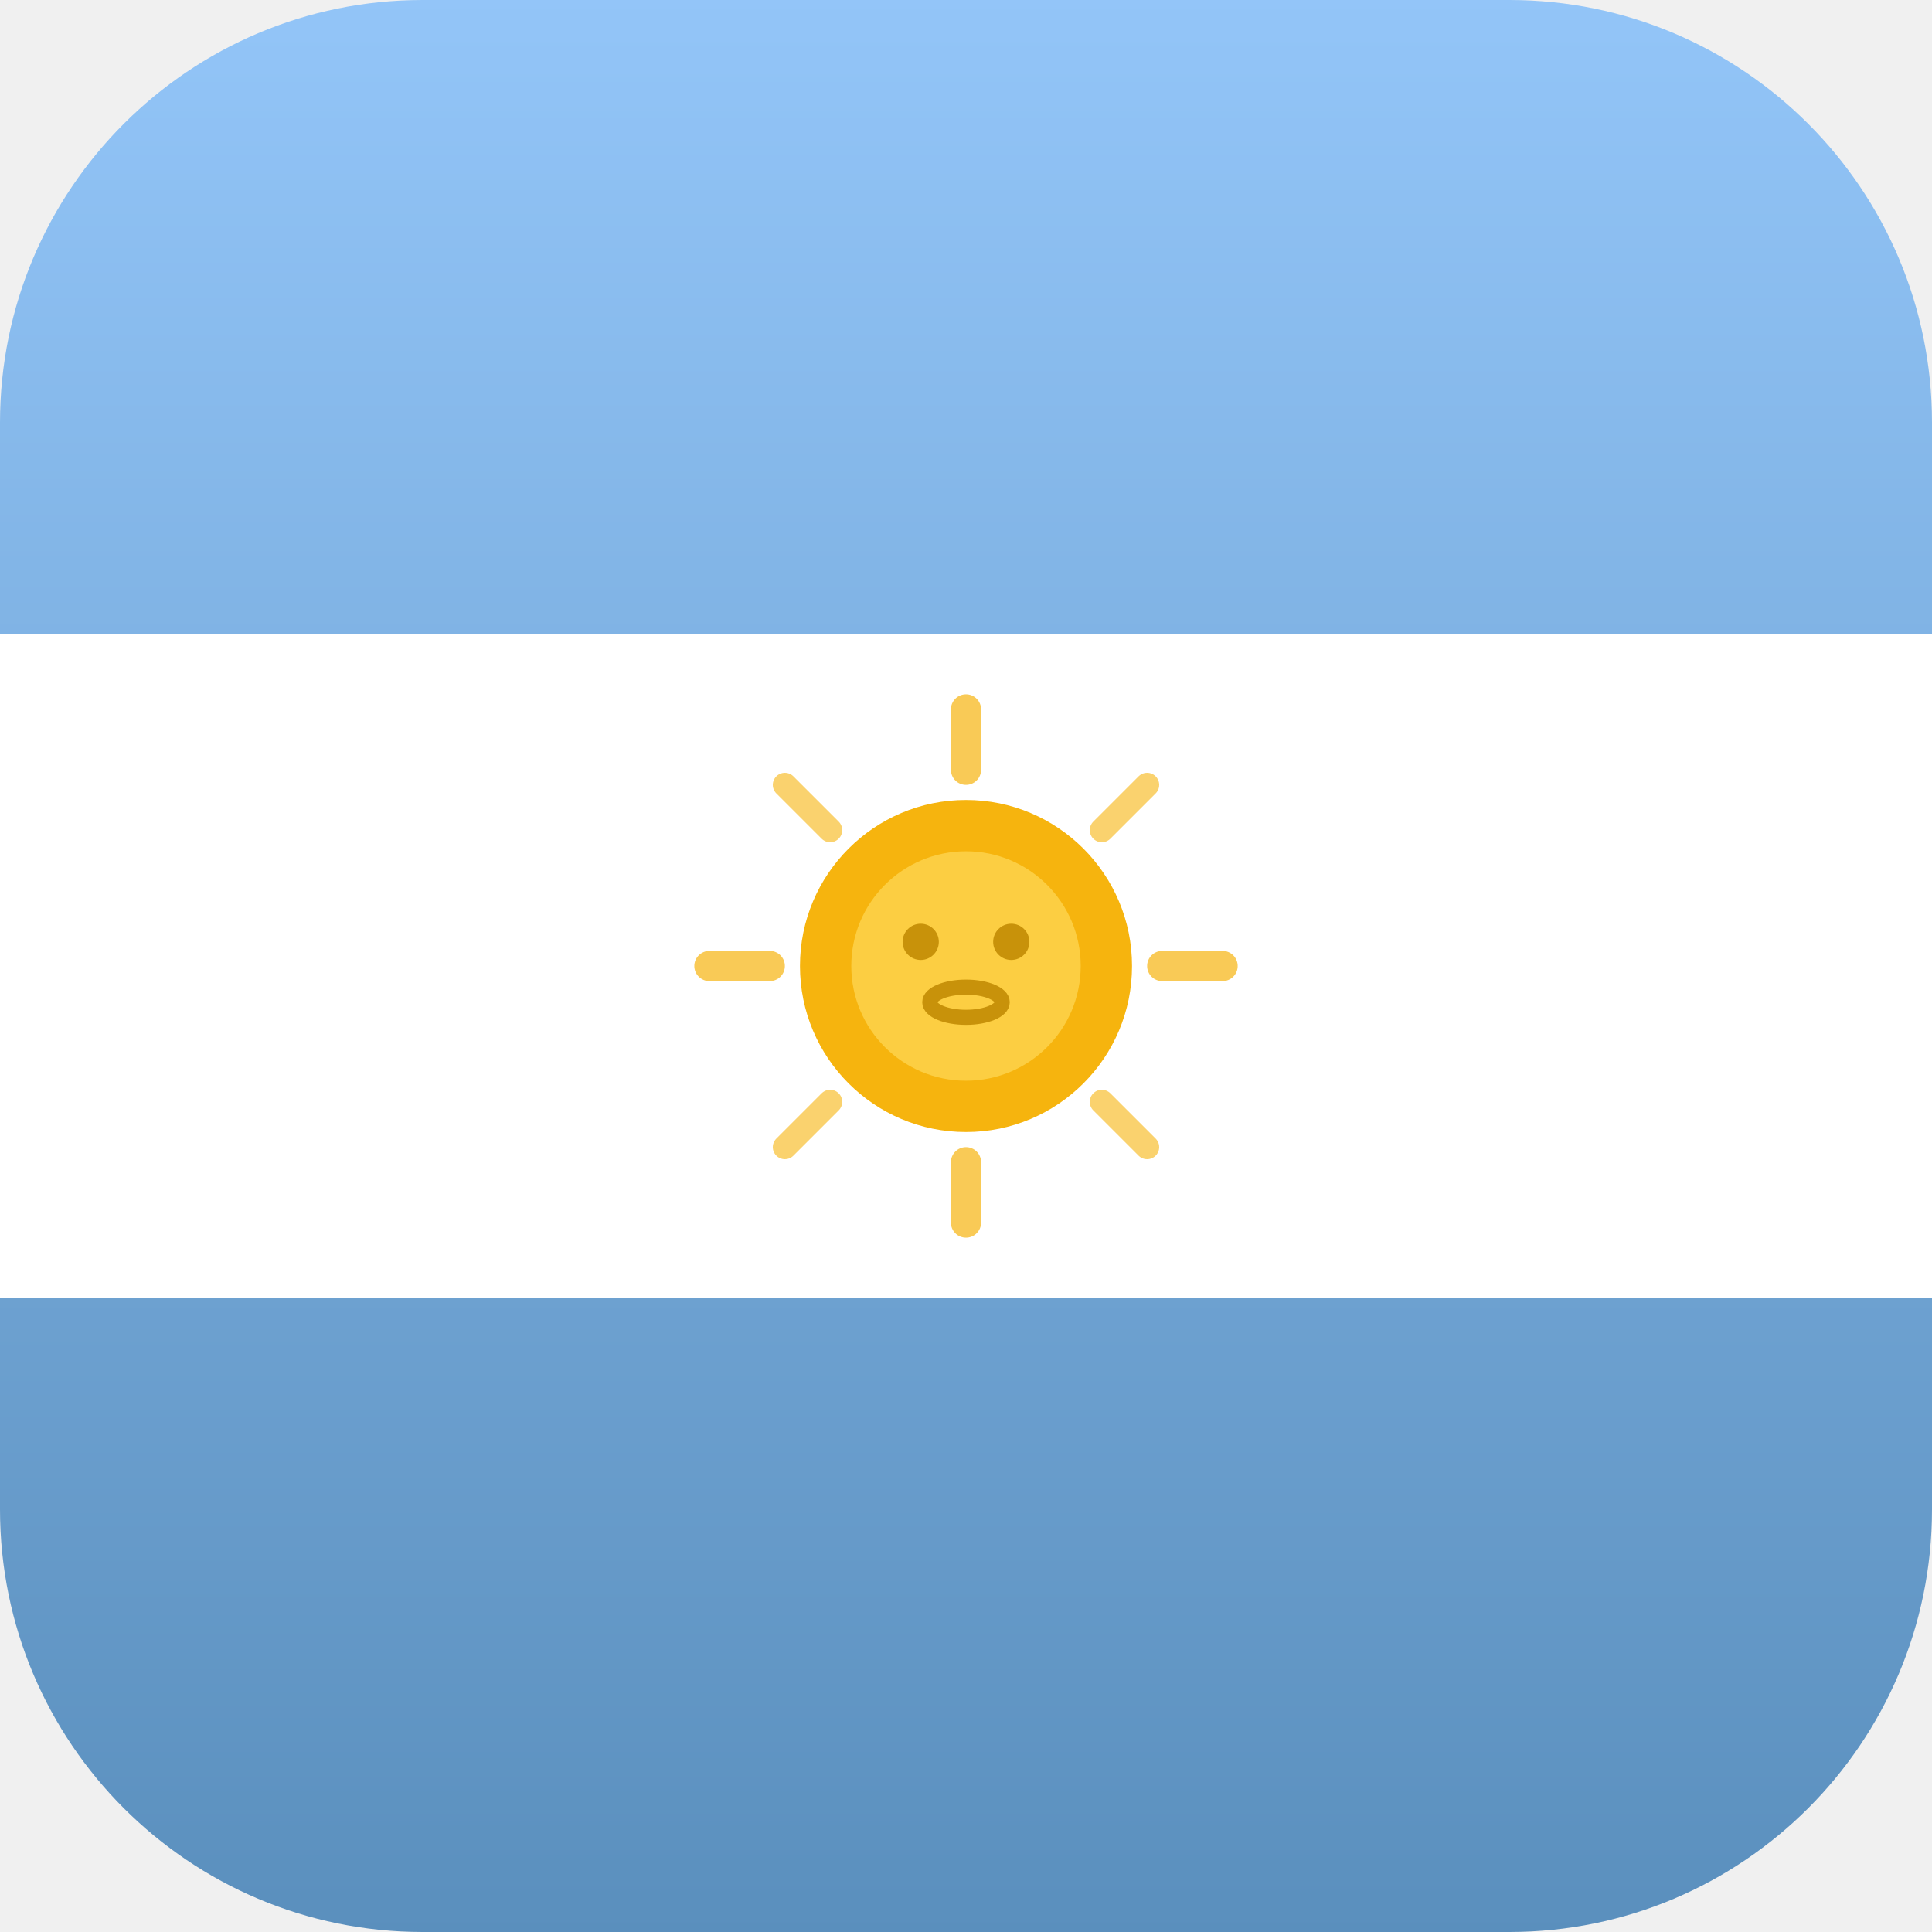
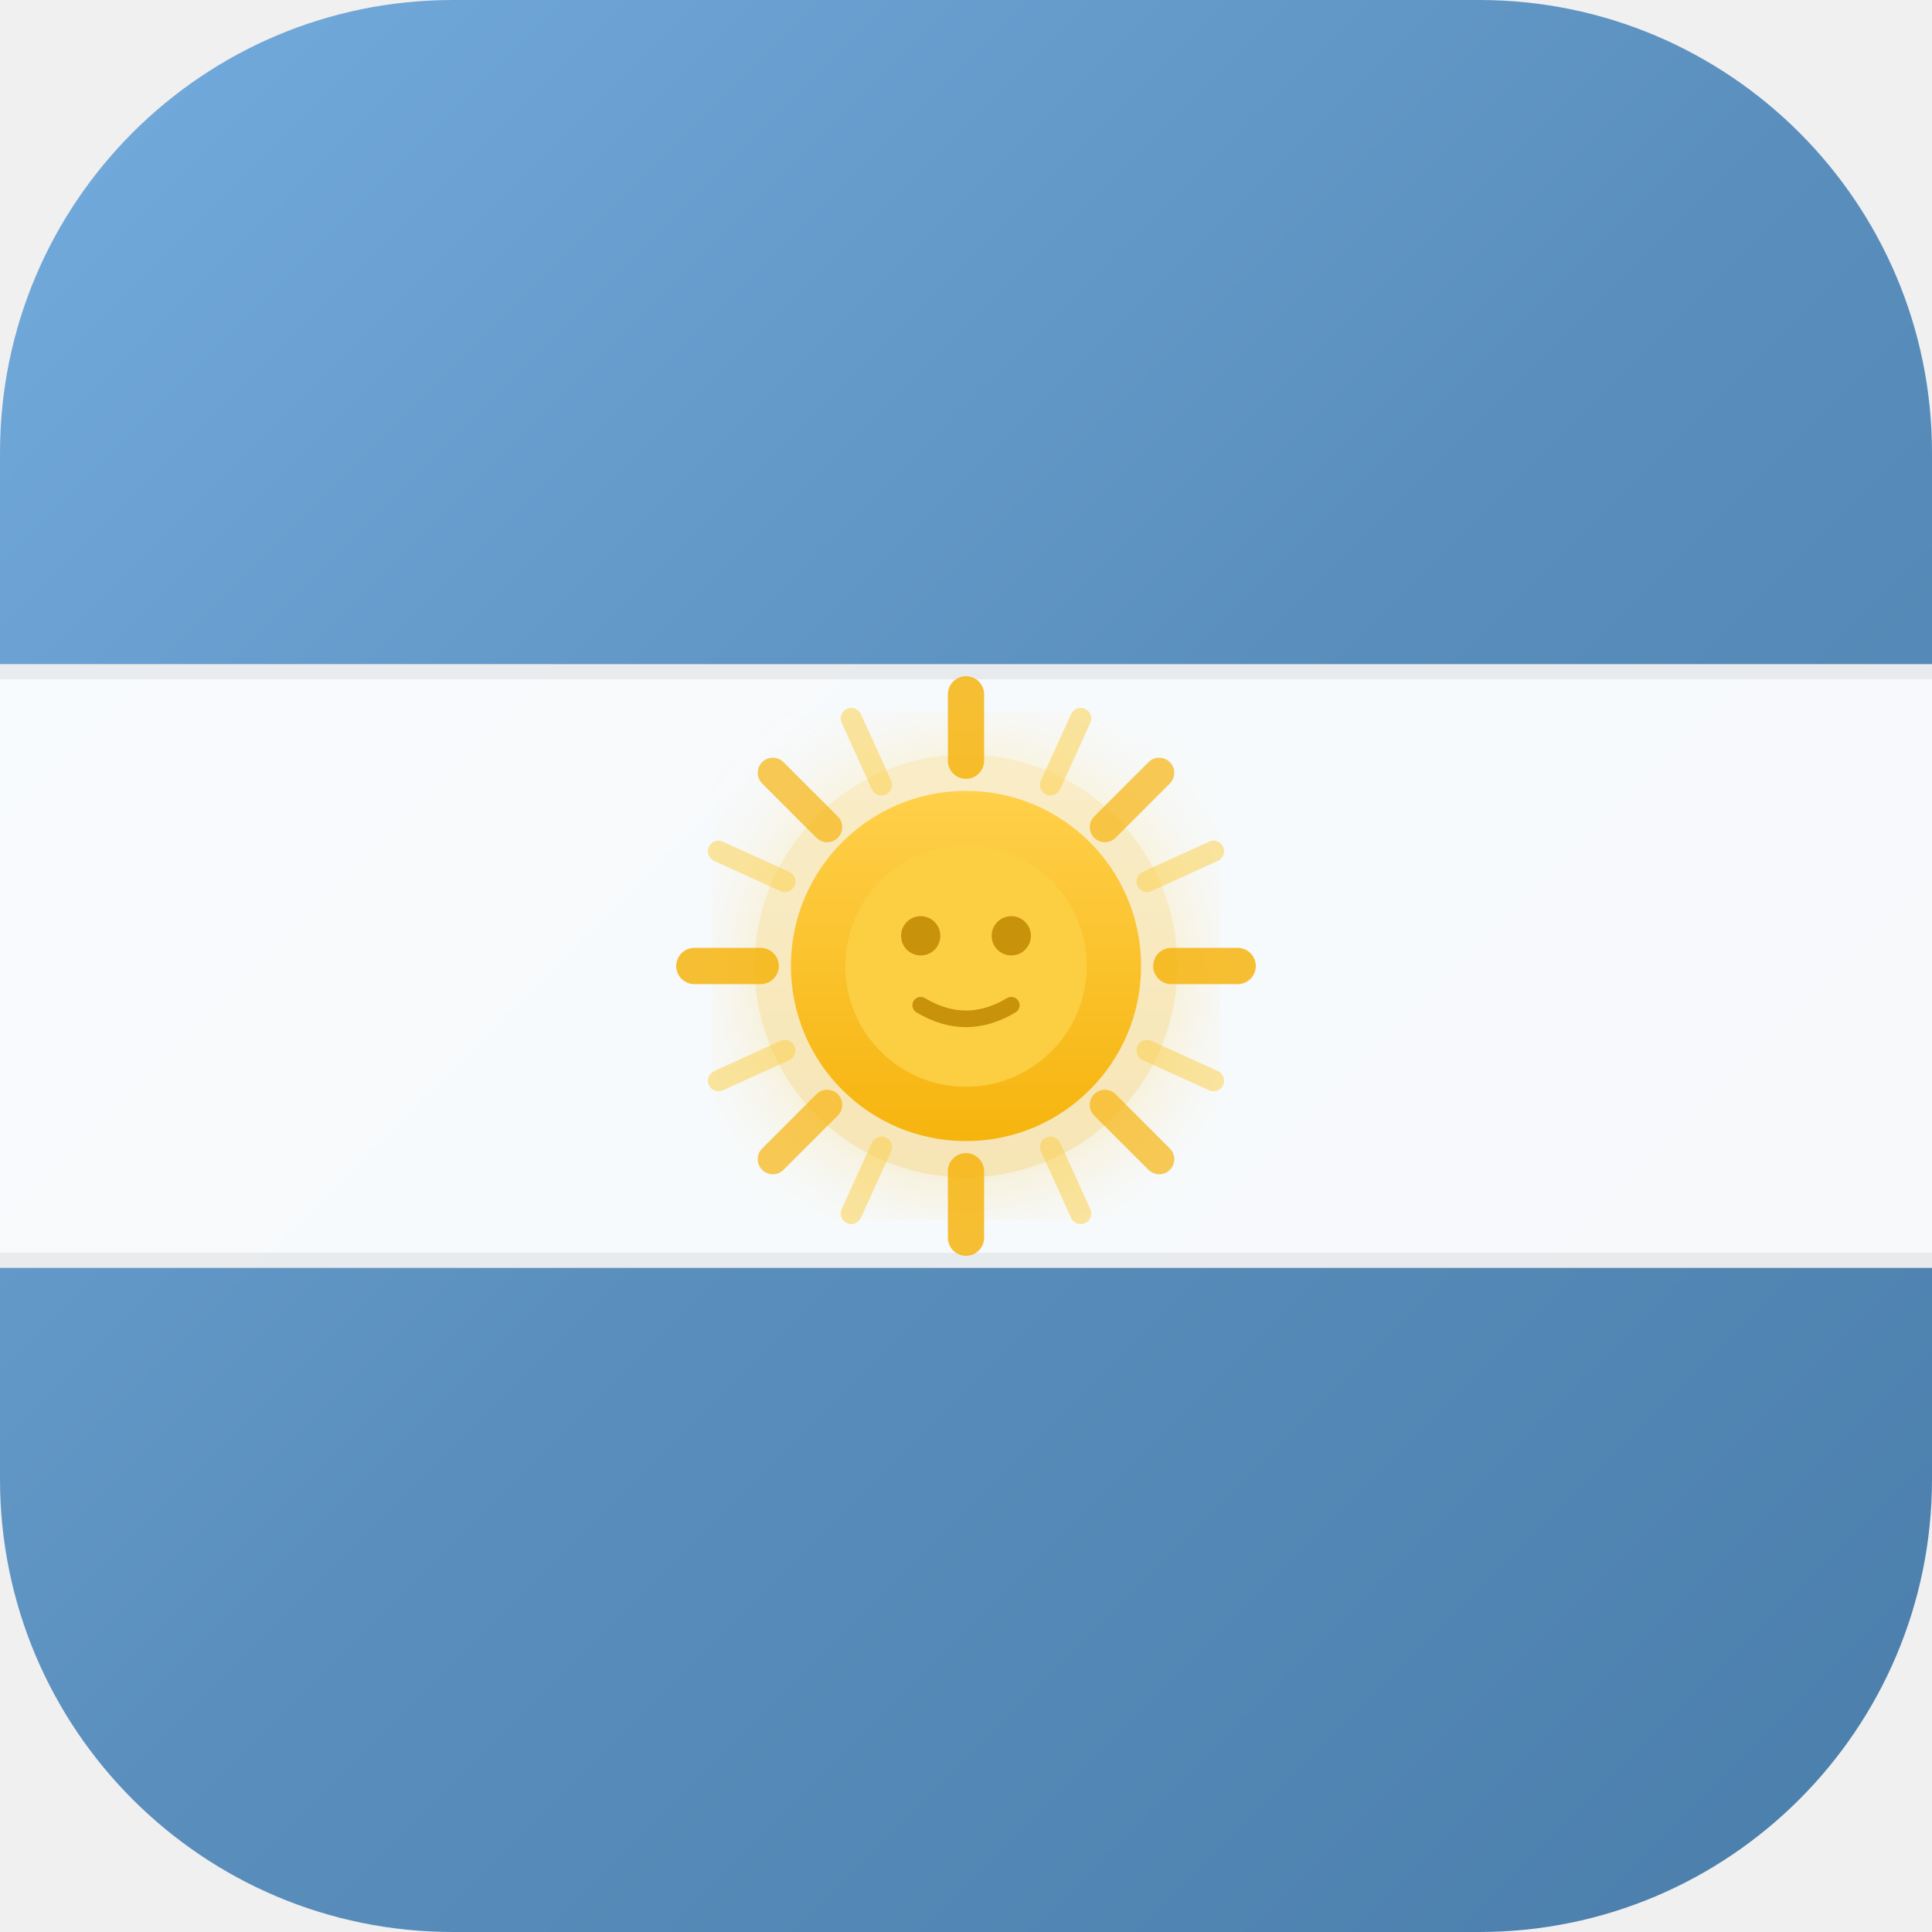
<svg xmlns="http://www.w3.org/2000/svg" viewBox="0 0 64 64">
  <defs>
-     <linearGradient id="g" x1="0" y1="0" x2="0" y2="1">
-       <stop offset="0%" stop-color="#93C5F8" />
-       <stop offset="100%" stop-color="#5A8FBD" />
+     <linearGradient id="bg" x1="0" y1="0" x2="1" y2="1">
+       <stop offset="0%" stop-color="#74ACDF" />
+       <stop offset="50%" stop-color="#5A8FBD" />
+       <stop offset="100%" stop-color="#4A7DAA" />
    </linearGradient>
+     <linearGradient id="sol-grad" x1="0" y1="0" x2="0" y2="1">
+       <stop offset="0%" stop-color="#FFD04A" />
+       <stop offset="100%" stop-color="#F6B40E" />
+     </linearGradient>
+     <filter id="glow">
+       <feGaussianBlur stdDeviation="1.5" result="blur" />
+       <feMerge>
+         <feMergeNode in="blur" />
+         <feMergeNode in="SourceGraphic" />
+       </feMerge>
+     </filter>
  </defs>
-   <rect width="64" height="64" rx="14" fill="url(#g)" />
-   <rect y="21" width="64" height="22" fill="#FFFFFF" />
-   <circle cx="32" cy="32" r="5.5" fill="#F6B40E" />
-   <circle cx="32" cy="32" r="3.8" fill="#FCCE42" />
+   <rect width="64" height="64" rx="15" fill="url(#bg)" />
+   <rect y="22" width="64" height="20" fill="#FFFFFF" opacity="0.95" />
+   <rect y="22" width="64" height="0.5" fill="rgba(0,0,0,0.06)" />
+   <rect y="41.5" width="64" height="0.5" fill="rgba(0,0,0,0.06)" />
+   <circle cx="32" cy="32" r="7" fill="url(#sol-grad)" filter="url(#glow)" opacity="0.3" />
+   <circle cx="32" cy="32" r="5.8" fill="url(#sol-grad)" />
+   <circle cx="32" cy="32" r="4" fill="#FCCE42" />
+   <g stroke="#F6B40E" stroke-width="1.2" stroke-linecap="round" opacity="0.85">
+     <line x1="32" y1="23" x2="32" y2="25.2" />
+     <line x1="32" y1="38.8" x2="32" y2="41" />
+     <line x1="23" y1="32" x2="25.2" y2="32" />
+     <line x1="38.8" y1="32" x2="41" y2="32" />
+   </g>
  <g stroke="#F6B40E" stroke-width="1" stroke-linecap="round" opacity="0.7">
-     <line x1="32" y1="23.5" x2="32" y2="25.5" />
-     <line x1="32" y1="38.5" x2="32" y2="40.5" />
-     <line x1="23.5" y1="32" x2="25.5" y2="32" />
-     <line x1="38.5" y1="32" x2="40.5" y2="32" />
+     <line x1="25.6" y1="25.6" x2="27.4" y2="27.4" />
+     <line x1="36.6" y1="36.6" x2="38.4" y2="38.4" />
+     <line x1="38.4" y1="25.6" x2="36.6" y2="27.4" />
+     <line x1="27.4" y1="36.6" x2="25.6" y2="38.4" />
  </g>
-   <g stroke="#F6B40E" stroke-width="0.8" stroke-linecap="round" opacity="0.6">
-     <line x1="26" y1="26" x2="27.5" y2="27.5" />
-     <line x1="36.5" y1="36.5" x2="38" y2="38" />
-     <line x1="38" y1="26" x2="36.5" y2="27.5" />
-     <line x1="27.5" y1="36.5" x2="26" y2="38" />
+   <g stroke="#FCCE42" stroke-width="0.7" stroke-linecap="round" opacity="0.5">
+     <line x1="28.2" y1="23.8" x2="29.2" y2="26" />
+     <line x1="35.8" y1="23.8" x2="34.8" y2="26" />
+     <line x1="23.8" y1="28.2" x2="26" y2="29.2" />
+     <line x1="23.8" y1="35.8" x2="26" y2="34.8" />
+     <line x1="40.2" y1="28.2" x2="38" y2="29.2" />
+     <line x1="40.2" y1="35.8" x2="38" y2="34.8" />
+     <line x1="28.2" y1="40.2" x2="29.2" y2="38" />
+     <line x1="35.8" y1="40.2" x2="34.8" y2="38" />
  </g>
-   <circle cx="30.5" cy="31.2" r="0.6" fill="#C8920A" />
-   <circle cx="33.5" cy="31.2" r="0.6" fill="#C8920A" />
-   <ellipse cx="32" cy="33.2" rx="1.2" ry="0.5" fill="none" stroke="#C8920A" stroke-width="0.5" />
+   <circle cx="30.5" cy="31" r="0.65" fill="#C8920A" />
+   <circle cx="33.5" cy="31" r="0.65" fill="#C8920A" />
+   <path d="M30.5 33.3 Q32 34.2 33.5 33.3" fill="none" stroke="#C8920A" stroke-width="0.55" stroke-linecap="round" />
</svg>
